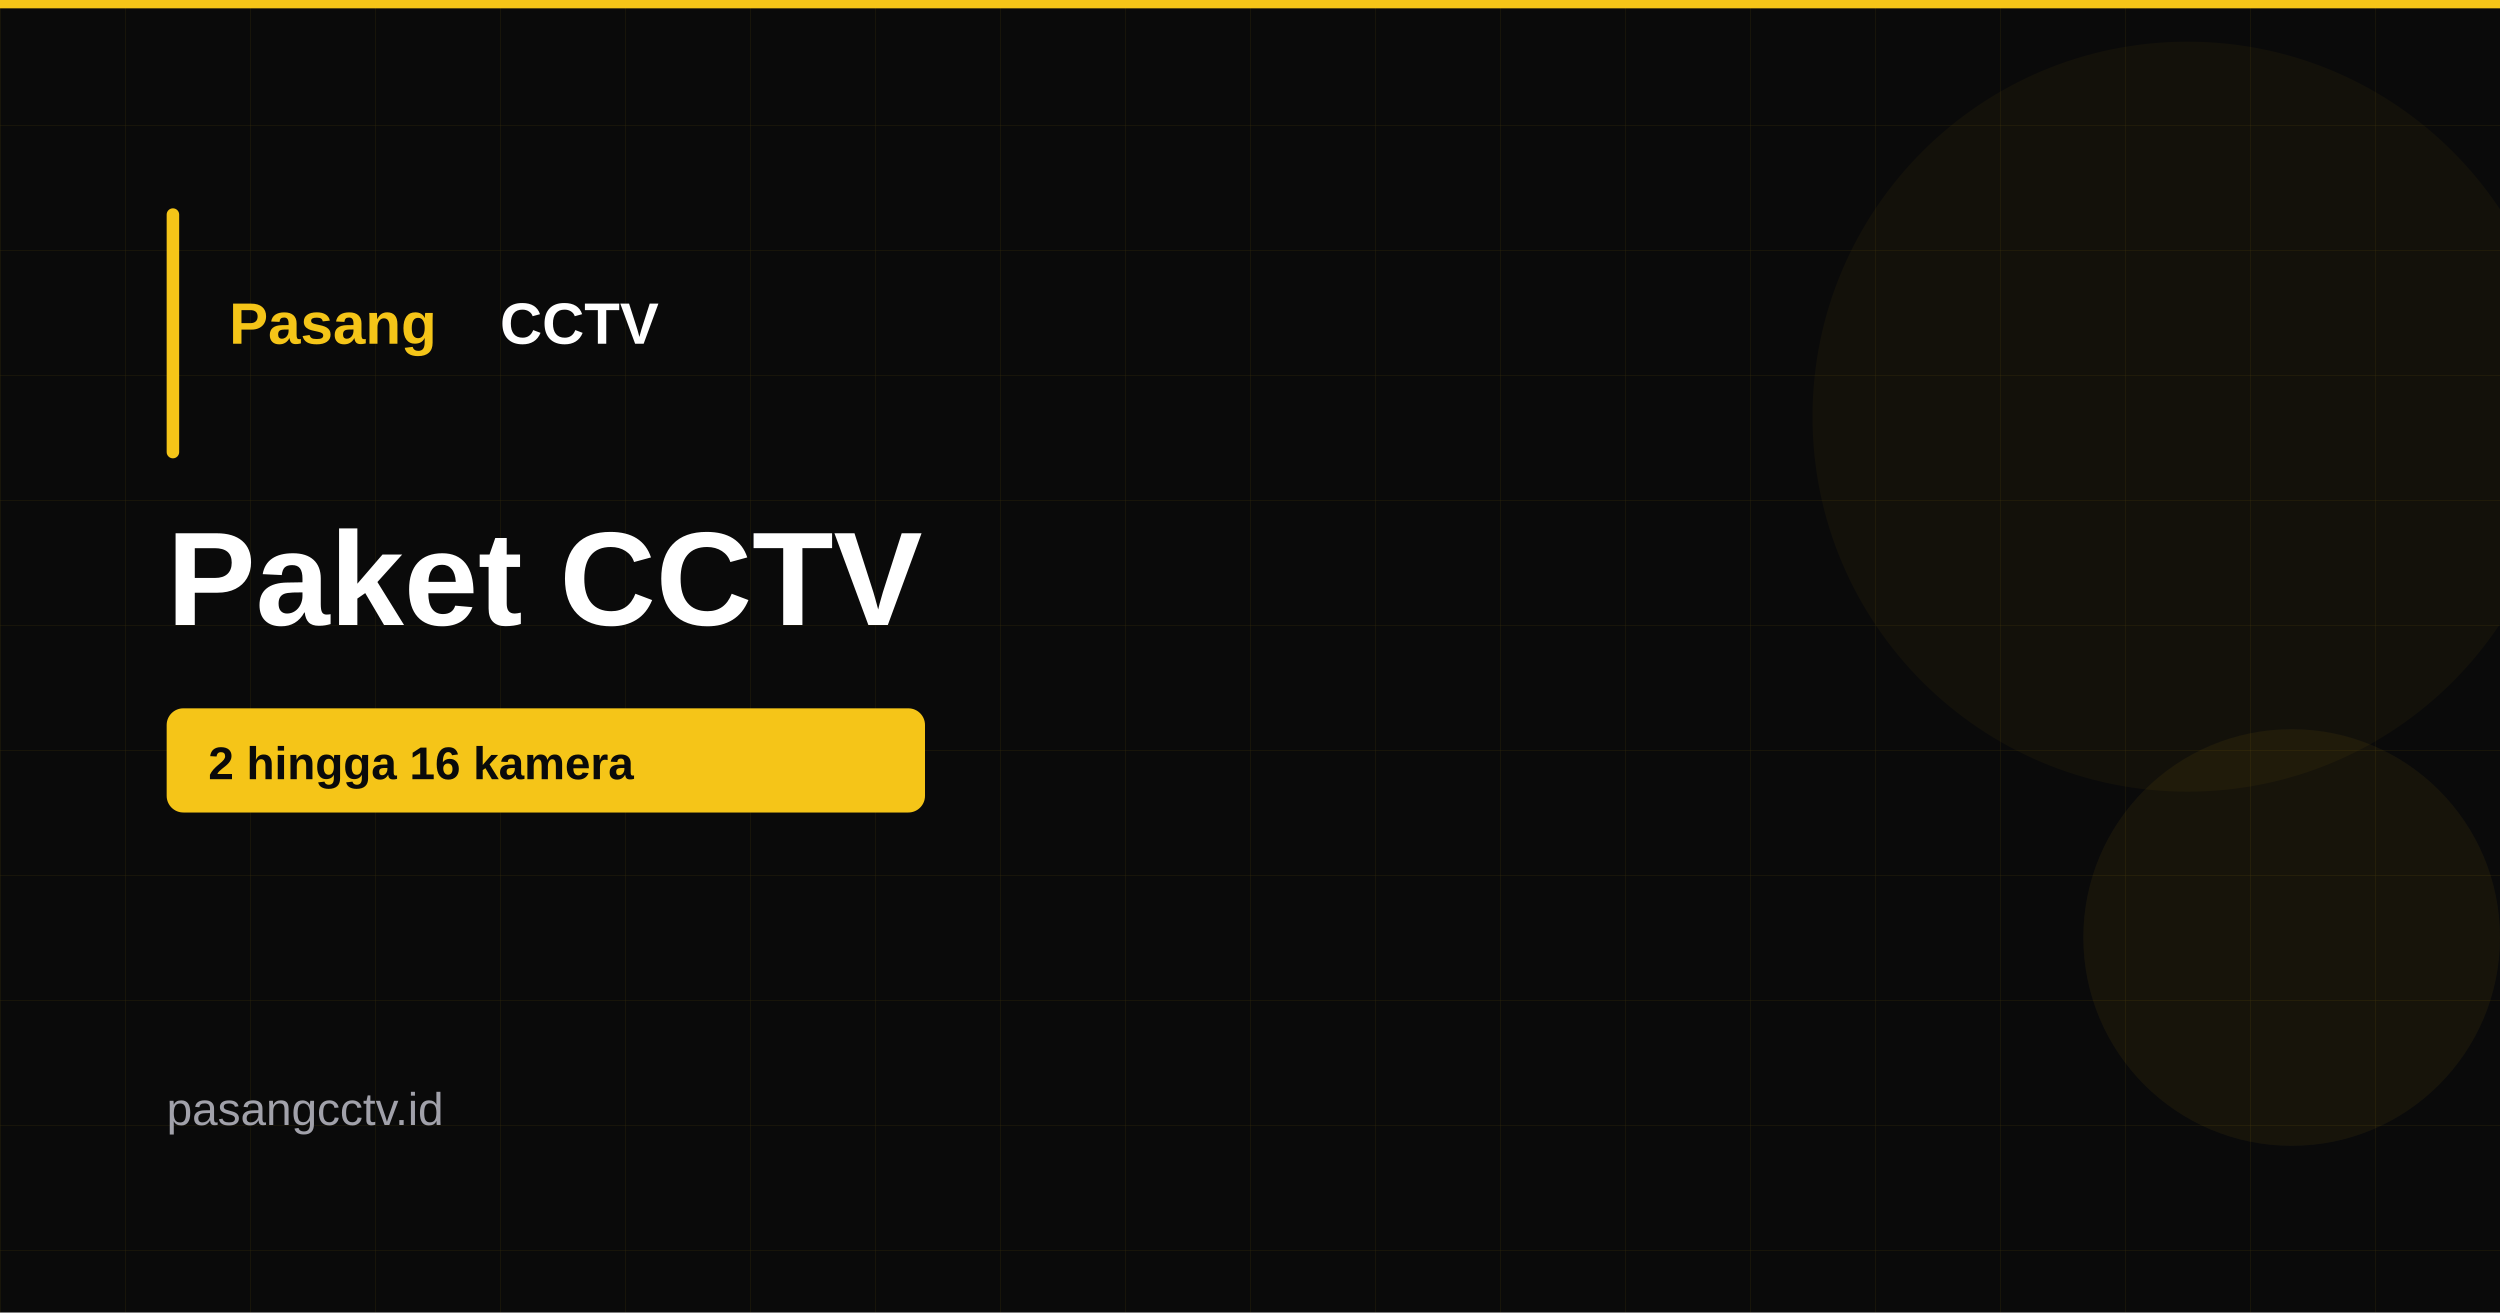
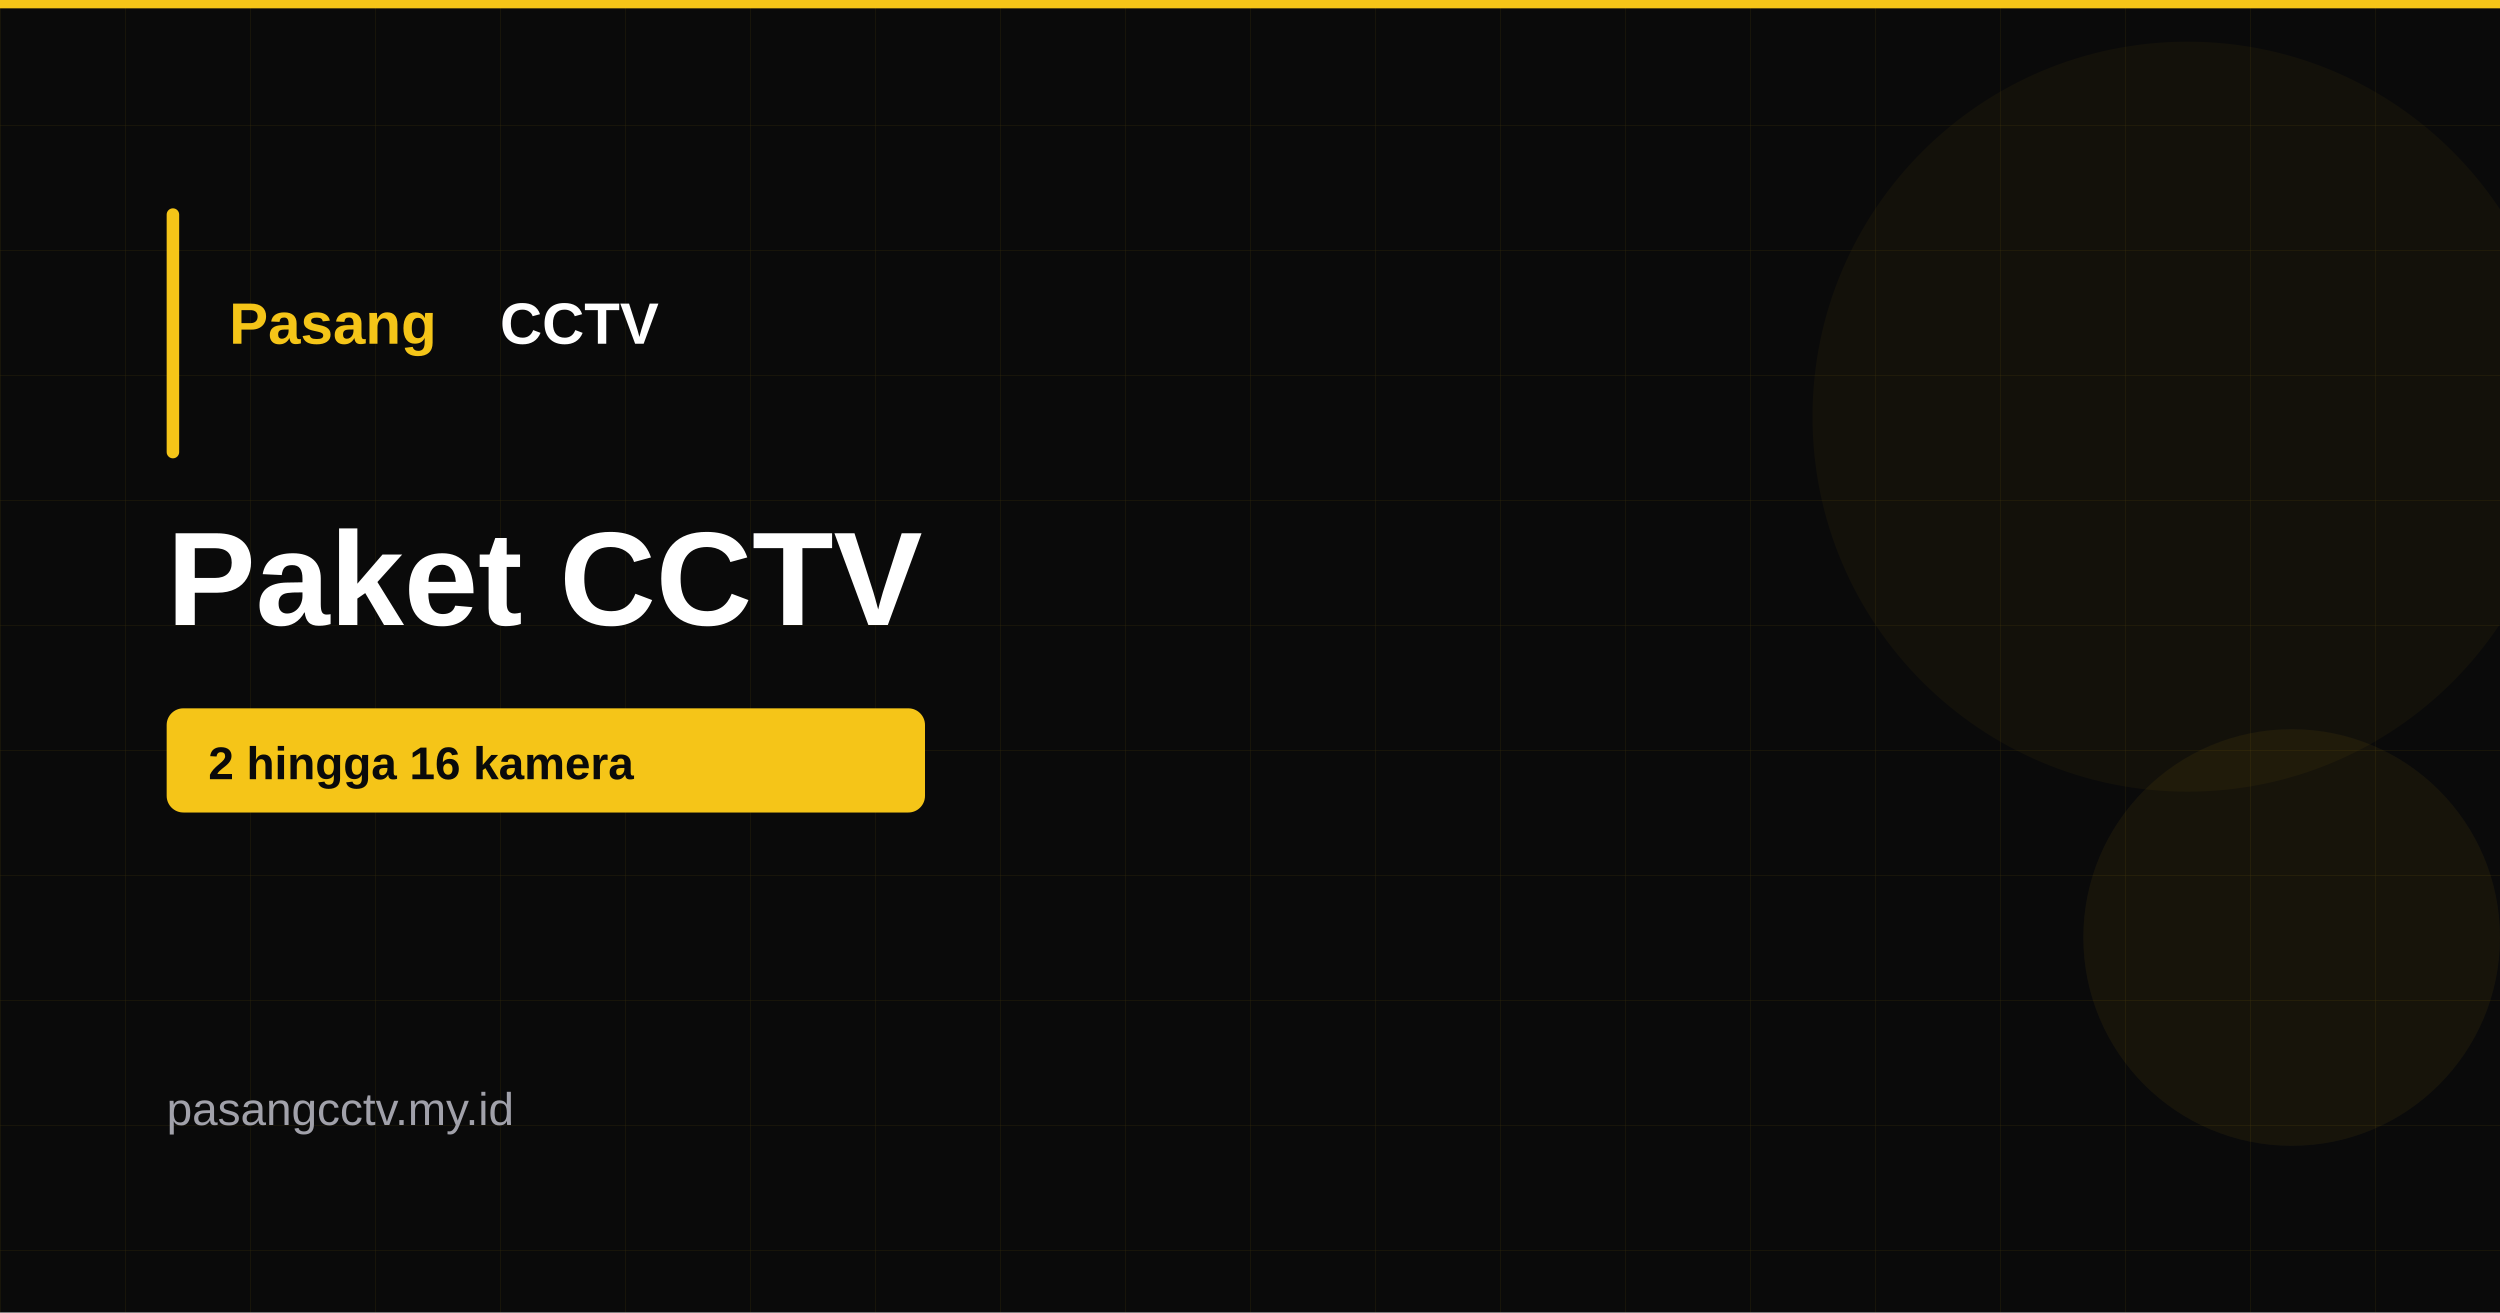
<svg xmlns="http://www.w3.org/2000/svg" width="1200" height="630" viewBox="0 0 1200 630">
  <defs>
    <pattern id="grid" width="60" height="60" patternUnits="userSpaceOnUse">
      <path d="M 60 0 L 0 0 0 60" fill="none" stroke="#F5C518" stroke-width="0.4" stroke-opacity="0.15" />
    </pattern>
  </defs>
  <rect width="1200" height="630" fill="#0A0A0A" />
  <rect width="1200" height="630" fill="url(#grid)" />
  <rect x="0" y="0" width="1200" height="4" fill="#F5C518" />
  <rect x="80" y="100" width="6" height="120" fill="#F5C518" rx="3" />
  <text x="110" y="165" font-family="Arial Black, Arial, sans-serif" font-size="28" font-weight="900" fill="#F5C518">Pasang</text>
  <text x="240" y="165" font-family="Arial Black, Arial, sans-serif" font-size="28" font-weight="900" fill="#FFFFFF">CCTV</text>
  <text x="80" y="300" font-family="Arial Black, Arial, sans-serif" font-size="64" font-weight="900" fill="#FFFFFF">Paket CCTV</text>
  <rect x="80" y="340" width="364" height="50" rx="8" fill="#F5C518" />
  <text x="100" y="374" font-family="Arial, sans-serif" font-size="22" font-weight="700" fill="#0A0A0A">2 hingga 16 kamera</text>
-   <text x="80" y="540" font-family="Arial, sans-serif" font-size="22" fill="#A1A1AA">pasangcctv.id</text>
+   <text x="80" y="540" font-family="Arial, sans-serif" font-size="22" fill="#A1A1AA">pasangcctv.my.id</text>
  <circle cx="1050" cy="200" r="180" fill="#F5C518" fill-opacity="0.04" />
  <circle cx="1100" cy="450" r="100" fill="#F5C518" fill-opacity="0.06" />
</svg>
